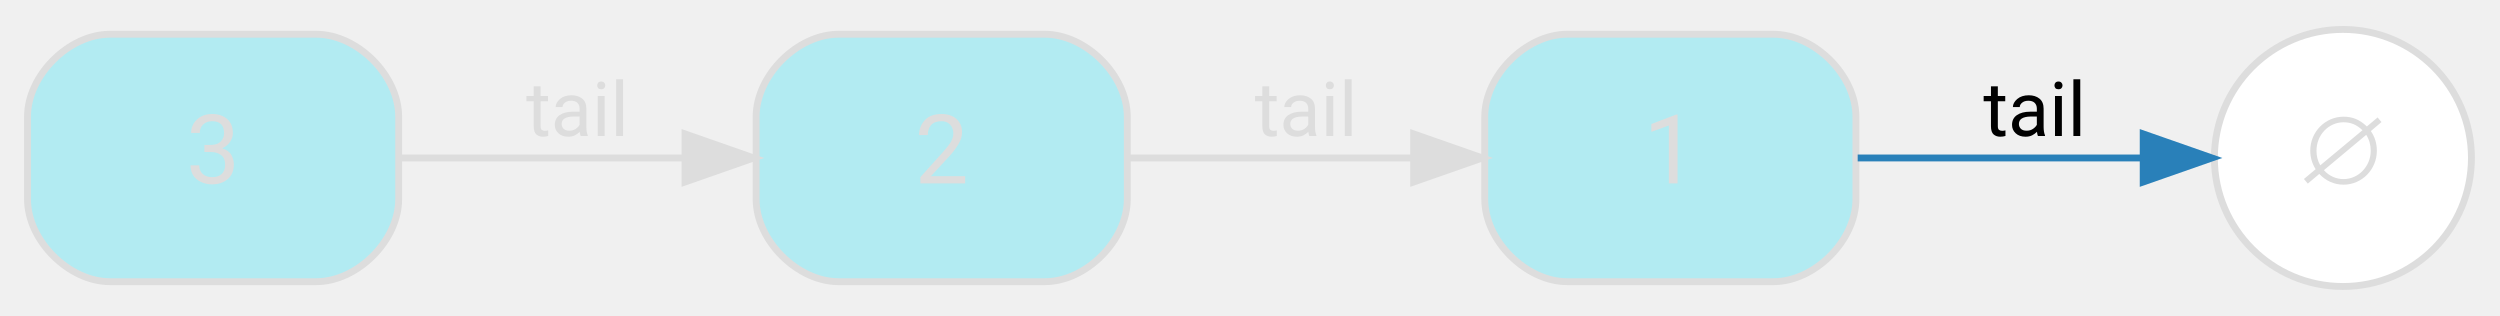
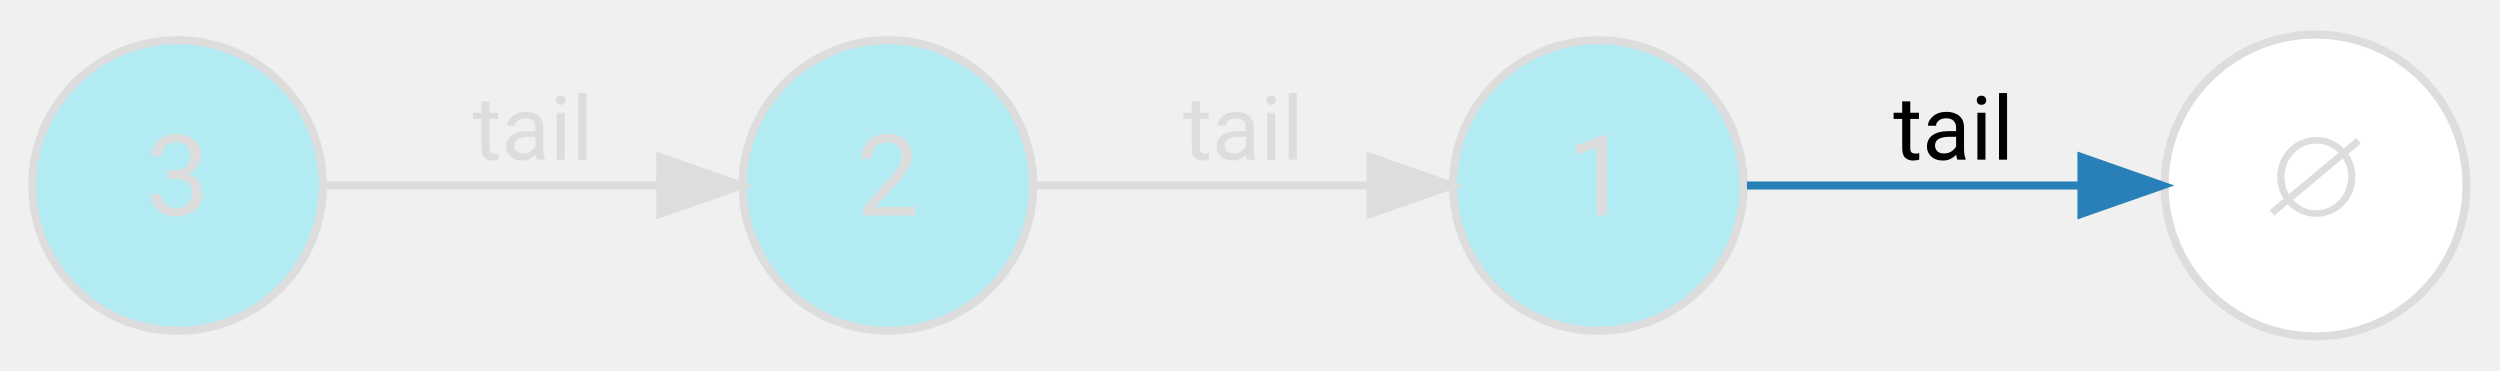
- <svg xmlns="http://www.w3.org/2000/svg" width="364pt" height="46pt" viewBox="0.00 0.00 363.70 45.70">
+ <svg xmlns="http://www.w3.org/2000/svg" width="310pt" height="46pt" viewBox="0.00 0.00 309.70 45.70">
  <g id="graph0" class="graph" transform="scale(1 1) rotate(0) translate(4 41.6967)">
    <g id="node1" class="node">
-       <path fill="#b2ebf2" stroke="#dddddd" d="M42,-36.848C42,-36.848 12,-36.848 12,-36.848 6,-36.848 0,-30.848 0,-24.848 0,-24.848 0,-12.848 0,-12.848 0,-6.848 6,-.848 12,-.848 12,-.848 42,-.848 42,-.848 48,-.848 54,-6.848 54,-12.848 54,-12.848 54,-24.848 54,-24.848 54,-30.848 48,-36.848 42,-36.848" />
-       <text text-anchor="middle" x="27" y="-15.148" font-family="Segoe UI,Roboto,Helvetica,Arial,sans-serif" font-size="14.00" fill="#dddddd">3</text>
+       <ellipse fill="#b2ebf2" stroke="#dddddd" cx="18" cy="-18.848" rx="18" ry="18" />
+       <text text-anchor="middle" x="18" y="-15.148" font-family="Segoe UI,Roboto,Helvetica,Arial,sans-serif" font-size="14.00" fill="#dddddd">3</text>
    </g>
    <g id="node2" class="node">
-       <path fill="#b2ebf2" stroke="#dddddd" d="M148,-36.848C148,-36.848 118,-36.848 118,-36.848 112,-36.848 106,-30.848 106,-24.848 106,-24.848 106,-12.848 106,-12.848 106,-6.848 112,-.848 118,-.848 118,-.848 148,-.848 148,-.848 154,-.848 160,-6.848 160,-12.848 160,-12.848 160,-24.848 160,-24.848 160,-30.848 154,-36.848 148,-36.848" />
-       <text text-anchor="middle" x="133" y="-15.148" font-family="Segoe UI,Roboto,Helvetica,Arial,sans-serif" font-size="14.00" fill="#dddddd">2</text>
+       <ellipse fill="#b2ebf2" stroke="#dddddd" cx="106" cy="-18.848" rx="18" ry="18" />
+       <text text-anchor="middle" x="106" y="-15.148" font-family="Segoe UI,Roboto,Helvetica,Arial,sans-serif" font-size="14.00" fill="#dddddd">2</text>
    </g>
    <g id="edge1" class="edge">
-       <path fill="none" stroke="#dddddd" d="M54.023,-18.848C66.633,-18.848 81.851,-18.848 95.548,-18.848" />
-       <polygon fill="#dddddd" stroke="#dddddd" points="95.658,-22.348 105.658,-18.848 95.658,-15.348 95.658,-22.348" />
-       <text text-anchor="middle" x="80" y="-22.048" font-family="Segoe UI,Roboto,Helvetica,Arial,sans-serif" font-size="11.00" fill="#dddddd">tail</text>
+       <path fill="none" stroke="#dddddd" d="M36.234,-18.848C48.151,-18.848 63.962,-18.848 77.518,-18.848" />
+       <polygon fill="#dddddd" stroke="#dddddd" points="77.79,-22.348 87.79,-18.848 77.79,-15.348 77.79,-22.348" />
+       <text text-anchor="middle" x="62" y="-22.048" font-family="Segoe UI,Roboto,Helvetica,Arial,sans-serif" font-size="11.00" fill="#dddddd">tail</text>
    </g>
    <g id="node3" class="node">
-       <path fill="#b2ebf2" stroke="#dddddd" d="M254,-36.848C254,-36.848 224,-36.848 224,-36.848 218,-36.848 212,-30.848 212,-24.848 212,-24.848 212,-12.848 212,-12.848 212,-6.848 218,-.848 224,-.848 224,-.848 254,-.848 254,-.848 260,-.848 266,-6.848 266,-12.848 266,-12.848 266,-24.848 266,-24.848 266,-30.848 260,-36.848 254,-36.848" />
-       <text text-anchor="middle" x="239" y="-15.148" font-family="Segoe UI,Roboto,Helvetica,Arial,sans-serif" font-size="14.00" fill="#dddddd">1</text>
+       <ellipse fill="#b2ebf2" stroke="#dddddd" cx="194" cy="-18.848" rx="18" ry="18" />
+       <text text-anchor="middle" x="194" y="-15.148" font-family="Segoe UI,Roboto,Helvetica,Arial,sans-serif" font-size="14.00" fill="#dddddd">1</text>
    </g>
    <g id="edge2" class="edge">
-       <path fill="none" stroke="#dddddd" d="M160.023,-18.848C172.633,-18.848 187.851,-18.848 201.548,-18.848" />
-       <polygon fill="#dddddd" stroke="#dddddd" points="201.658,-22.348 211.658,-18.848 201.658,-15.348 201.658,-22.348" />
-       <text text-anchor="middle" x="186" y="-22.048" font-family="Segoe UI,Roboto,Helvetica,Arial,sans-serif" font-size="11.00" fill="#dddddd">tail</text>
+       <path fill="none" stroke="#dddddd" d="M124.234,-18.848C136.151,-18.848 151.962,-18.848 165.518,-18.848" />
+       <polygon fill="#dddddd" stroke="#dddddd" points="165.79,-22.348 175.79,-18.848 165.79,-15.348 165.79,-22.348" />
+       <text text-anchor="middle" x="150" y="-22.048" font-family="Segoe UI,Roboto,Helvetica,Arial,sans-serif" font-size="11.00" fill="#dddddd">tail</text>
    </g>
    <g id="node4" class="node">
-       <ellipse fill="#ffffff" stroke="#dddddd" cx="336.848" cy="-18.848" rx="18.698" ry="18.698" />
-       <text text-anchor="middle" x="336.848" y="-15.148" font-family="Segoe UI,Roboto,Helvetica,Arial,sans-serif" font-size="14.00" fill="#dddddd">∅</text>
+       <ellipse fill="#ffffff" stroke="#dddddd" cx="282.848" cy="-18.848" rx="18.698" ry="18.698" />
+       <text text-anchor="middle" x="282.848" y="-15.148" font-family="Segoe UI,Roboto,Helvetica,Arial,sans-serif" font-size="14.00" fill="#dddddd">∅</text>
    </g>
    <g id="edge3" class="edge">
-       <path fill="none" stroke="#2980b9" d="M266.256,-18.848C279.068,-18.848 294.364,-18.848 307.437,-18.848" />
-       <polygon fill="#2980b9" stroke="#2980b9" points="307.792,-22.348 317.792,-18.848 307.792,-15.348 307.792,-22.348" />
-       <text text-anchor="middle" x="292" y="-22.048" font-family="Segoe UI,Roboto,Helvetica,Arial,sans-serif" font-size="11.00" fill="#000000">tail</text>
+       <path fill="none" stroke="#2980b9" d="M212.409,-18.848C224.281,-18.848 239.98,-18.848 253.543,-18.848" />
+       <polygon fill="#2980b9" stroke="#2980b9" points="253.85,-22.348 263.849,-18.848 253.849,-15.348 253.85,-22.348" />
+       <text text-anchor="middle" x="238" y="-22.048" font-family="Segoe UI,Roboto,Helvetica,Arial,sans-serif" font-size="11.00" fill="#000000">tail</text>
    </g>
  </g>
</svg>
